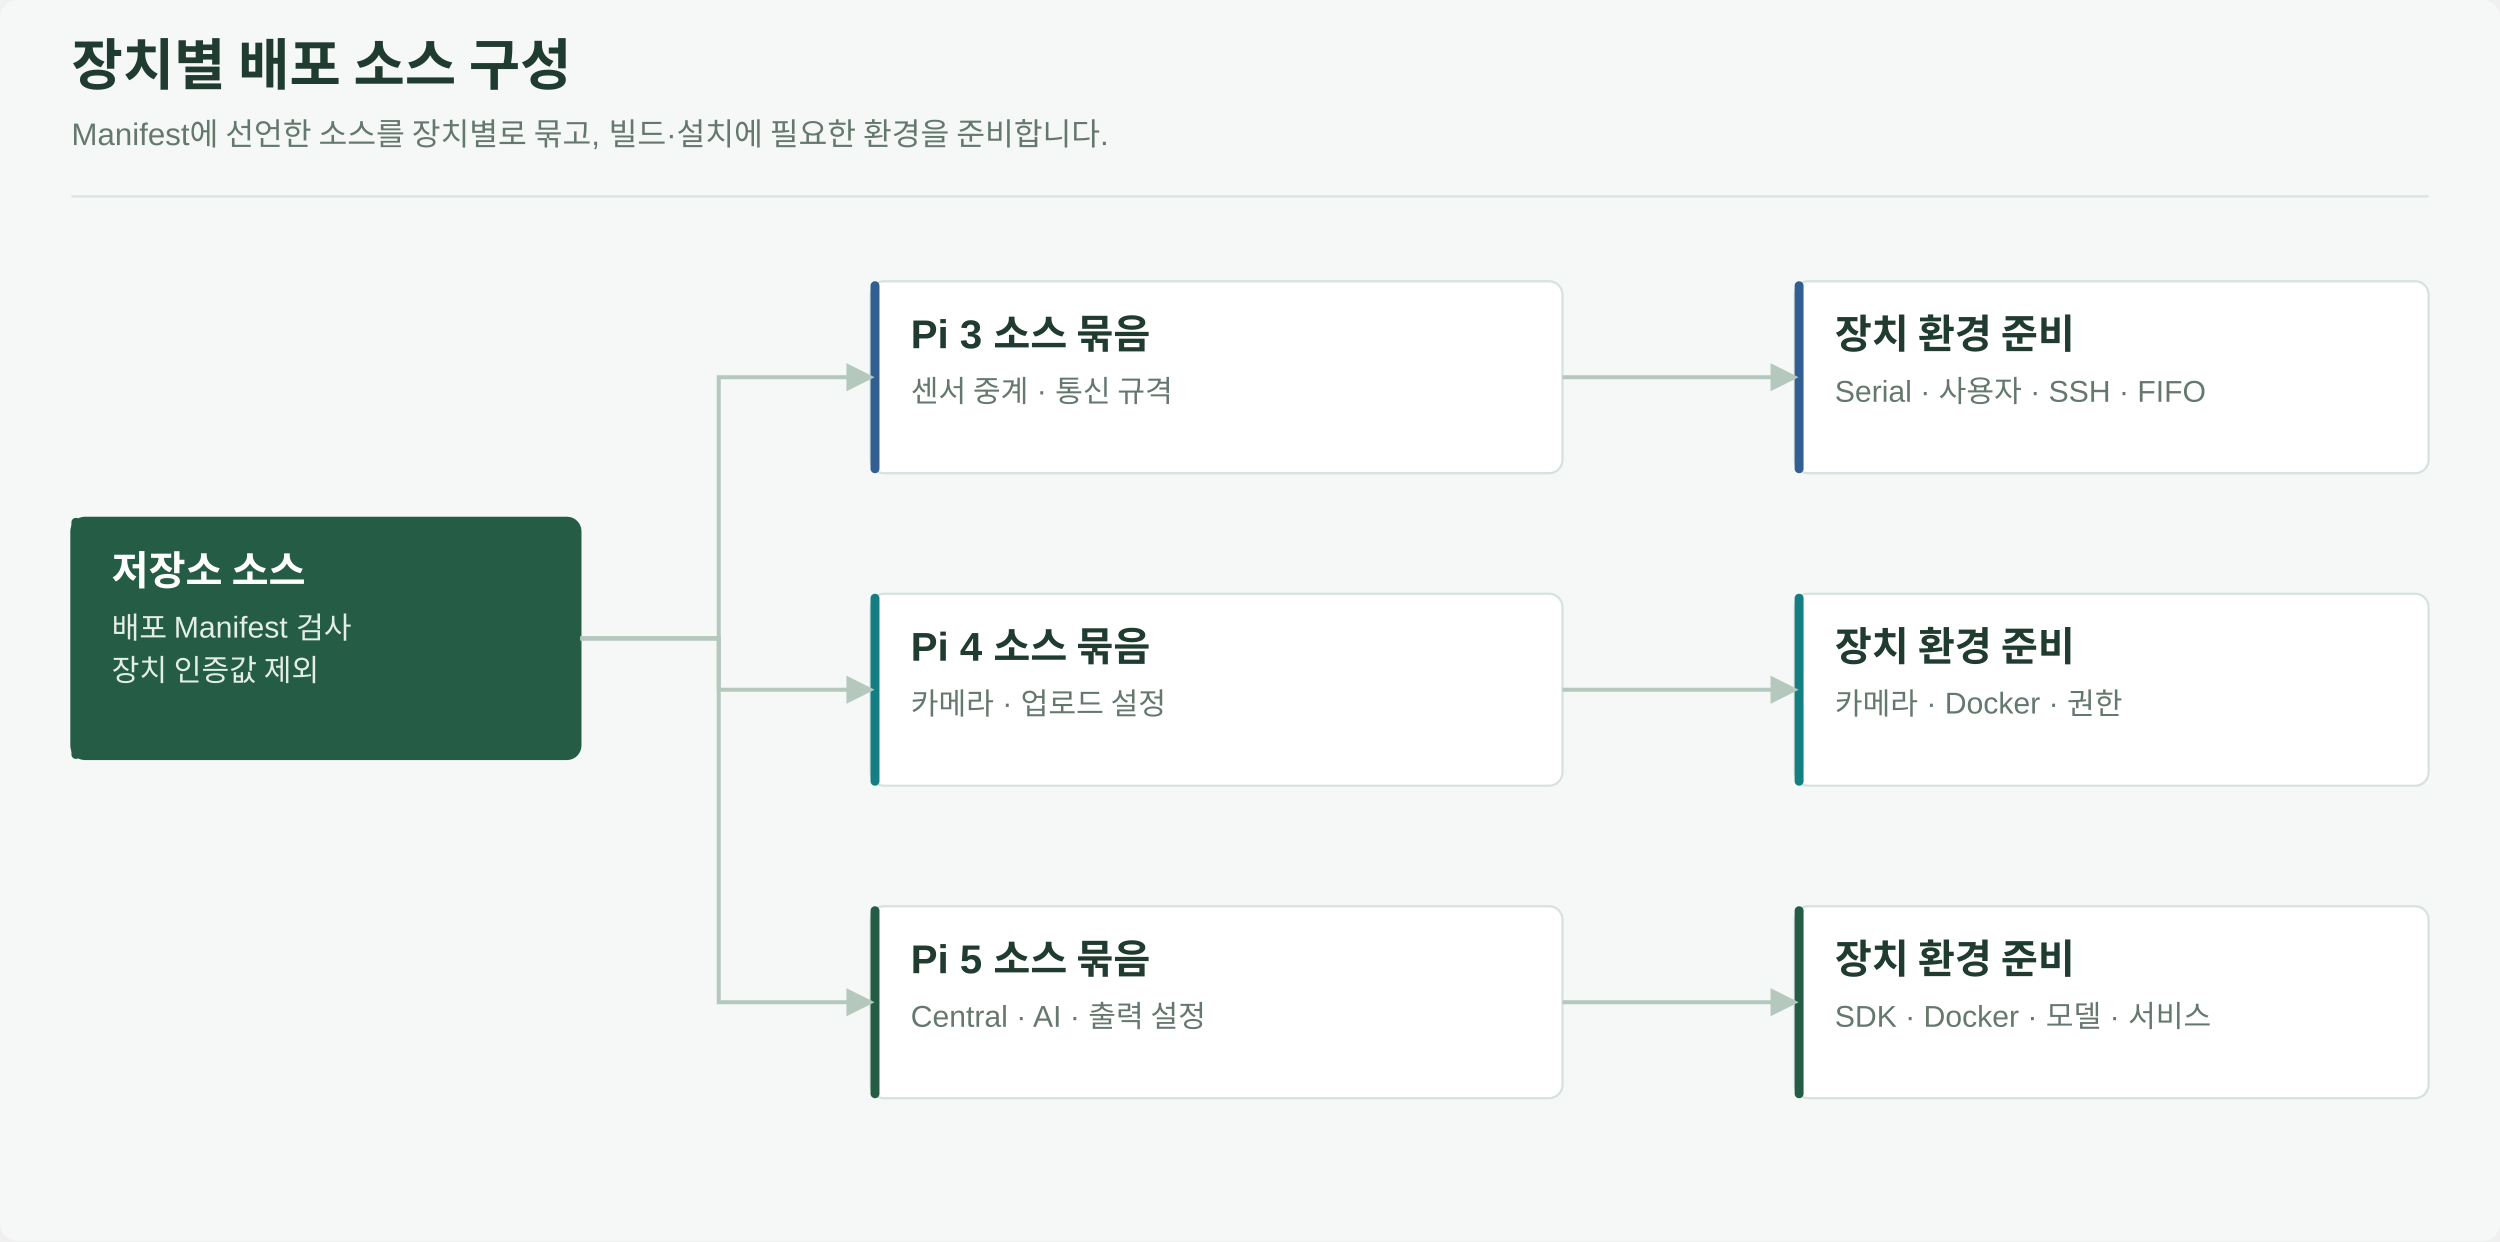
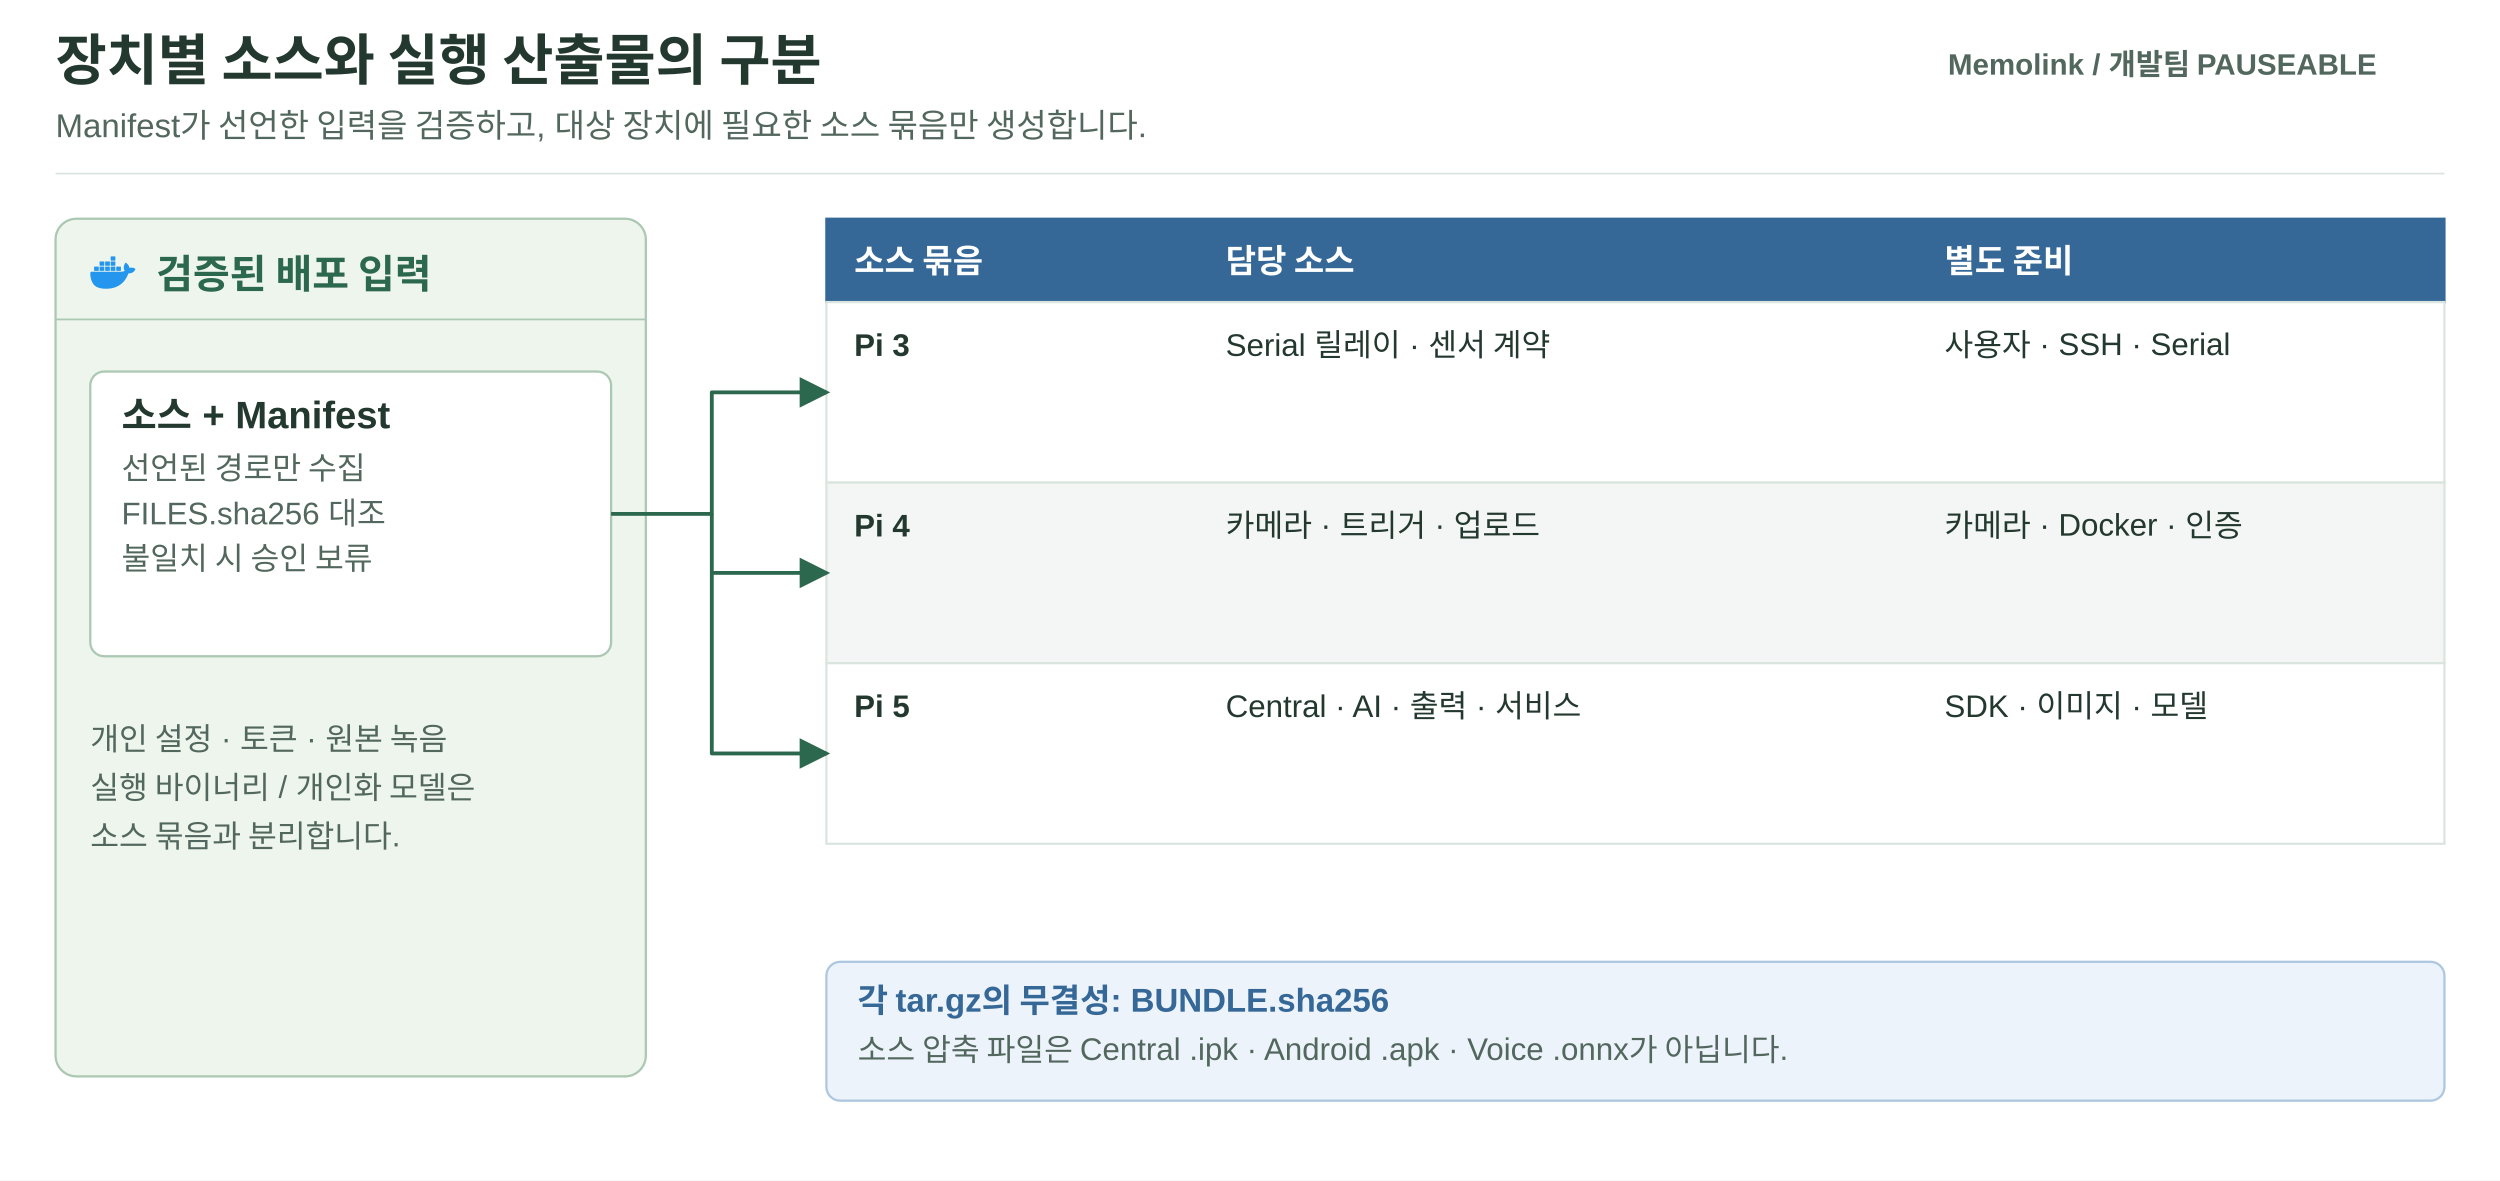
- <svg xmlns="http://www.w3.org/2000/svg" width="1120" height="556" viewBox="0 0 1120 556" role="img" aria-labelledby="title desc">
+ <svg xmlns="http://www.w3.org/2000/svg" width="1440" height="680" viewBox="0 0 1440 680" role="img" aria-labelledby="title desc">
  <defs>
-     <marker id="arrow" markerWidth="7" markerHeight="7" refX="6" refY="3.5" orient="auto">
-       <path d="M0 0L7 3.5L0 7Z" fill="#b4c8bd" />
+     <marker id="arrow-green" markerWidth="8" markerHeight="8" refX="7" refY="4" orient="auto">
+       <path d="M0 0L8 4L0 8Z" fill="#2c684d" />
+     </marker>
+     <marker id="arrow-blue" markerWidth="8" markerHeight="8" refX="7" refY="4" orient="auto">
+       <path d="M0 0L8 4L0 8Z" fill="#356797" />
+     </marker>
+     <marker id="arrow-teal" markerWidth="8" markerHeight="8" refX="7" refY="4" orient="auto">
+       <path d="M0 0L8 4L0 8Z" fill="#087b7d" />
+     </marker>
+     <marker id="arrow-amber" markerWidth="8" markerHeight="8" refX="7" refY="4" orient="auto">
+       <path d="M0 0L8 4L0 8Z" fill="#916013" />
+     </marker>
+     <marker id="arrow-red" markerWidth="8" markerHeight="8" refX="7" refY="4" orient="auto">
+       <path d="M0 0L8 4L0 8Z" fill="#9b4641" />
    </marker>
  </defs>
-   <rect width="1120" height="556" rx="8" fill="#f5f8f6" />
+   <rect width="1440" height="680" fill="#fff" />
  <g font-family="'Malgun Gothic', 'Apple SD Gothic Neo', 'Noto Sans KR', Arial, sans-serif">
-     <text x="32" y="38" fill="#203b30" font-size="25" font-weight="700">장치별 배포 소스 구성</text>
-     <text x="32" y="65" fill="#65786e" font-size="14" font-weight="400">Manifest에 선언한 소스를 장치별로 묶고, 빌드·설치에 필요한 환경을 준비합니다.</text>
-     <path d="M32 88H1088" stroke="#d9e4dd" />
-     <rect x="32" y="232" width="228" height="108" rx="6" fill="#245c45" stroke="#245c45" />
-     <rect x="32" y="232" width="4" height="108" rx="2" fill="#245c45" />
-     <text x="50" y="262" fill="#fff" font-size="18" font-weight="700">저장소 소스</text>
-     <text x="50" y="286" fill="#e4eee8" font-size="13.5" font-weight="400">배포 Manifest 검사</text>
-     <text x="50" y="305" fill="#e4eee8" font-size="13.5" font-weight="400">장치 인증값 제외</text>
-     <rect x="390" y="126" width="310" height="86" rx="6" fill="#fff" stroke="#d6e2db" />
-     <rect x="390" y="126" width="4" height="86" rx="2" fill="#315f92" />
-     <text x="408" y="156" fill="#203b30" font-size="18" font-weight="700">Pi 3 소스 묶음</text>
-     <text x="408" y="180" fill="#65786e" font-size="13.5" font-weight="400">센서 중계 · 통신 규격</text>
-     <path d="M260 286H322V169H390" fill="none" stroke="#b4c8bd" stroke-width="1.8" marker-end="url(#arrow)" />
-     <rect x="804" y="126" width="284" height="86" rx="6" fill="#fff" stroke="#d6e2db" />
-     <rect x="804" y="126" width="4" height="86" rx="2" fill="#315f92" />
-     <text x="822" y="156" fill="#203b30" font-size="18" font-weight="700">장치 환경 준비</text>
-     <text x="822" y="180" fill="#65786e" font-size="13.5" font-weight="400">Serial · 사용자 · SSH · FIFO</text>
-     <path d="M700 169H804" fill="none" stroke="#b4c8bd" stroke-width="1.8" marker-end="url(#arrow)" />
-     <rect x="390" y="266" width="310" height="86" rx="6" fill="#fff" stroke="#d6e2db" />
-     <rect x="390" y="266" width="4" height="86" rx="2" fill="#147f82" />
-     <text x="408" y="296" fill="#203b30" font-size="18" font-weight="700">Pi 4 소스 묶음</text>
-     <text x="408" y="320" fill="#65786e" font-size="13.5" font-weight="400">카메라 · 업로드 설정</text>
-     <path d="M260 286H322V309H390" fill="none" stroke="#b4c8bd" stroke-width="1.8" marker-end="url(#arrow)" />
-     <rect x="804" y="266" width="284" height="86" rx="6" fill="#fff" stroke="#d6e2db" />
-     <rect x="804" y="266" width="4" height="86" rx="2" fill="#147f82" />
-     <text x="822" y="296" fill="#203b30" font-size="18" font-weight="700">장치 환경 준비</text>
-     <text x="822" y="320" fill="#65786e" font-size="13.5" font-weight="400">카메라 · Docker · 권한</text>
-     <path d="M700 309H804" fill="none" stroke="#b4c8bd" stroke-width="1.8" marker-end="url(#arrow)" />
-     <rect x="390" y="406" width="310" height="86" rx="6" fill="#fff" stroke="#d6e2db" />
-     <rect x="390" y="406" width="4" height="86" rx="2" fill="#245c45" />
-     <text x="408" y="436" fill="#203b30" font-size="18" font-weight="700">Pi 5 소스 묶음</text>
-     <text x="408" y="460" fill="#65786e" font-size="13.5" font-weight="400">Central · AI · 출력 설정</text>
-     <path d="M260 286H322V449H390" fill="none" stroke="#b4c8bd" stroke-width="1.8" marker-end="url(#arrow)" />
-     <rect x="804" y="406" width="284" height="86" rx="6" fill="#fff" stroke="#d6e2db" />
-     <rect x="804" y="406" width="4" height="86" rx="2" fill="#245c45" />
-     <text x="822" y="436" fill="#203b30" font-size="18" font-weight="700">장치 환경 준비</text>
-     <text x="822" y="460" fill="#65786e" font-size="13.5" font-weight="400">SDK · Docker · 모델 · 서비스</text>
-     <path d="M700 449H804" fill="none" stroke="#b4c8bd" stroke-width="1.8" marker-end="url(#arrow)" />
+     <text x="32" y="46" font-size="32" font-weight="700" fill="#23382f" data-max-width="1040">장치별 소스와 실행 산출물의 구분</text>
+     <text x="1122" y="43" font-size="17" font-weight="700" fill="#52675d" data-max-width="286">Memolink / 개발팀 PAUSEABLE</text>
+     <text x="32" y="79" font-size="19" font-weight="400" fill="#52675d" data-max-width="1376">Manifest가 선언한 입력을 검증하고, 대상 장치에 필요한 소스 묶음만 생성합니다.</text>
+     <path d="M32 100H1408" stroke="#dbe5df" />
+     <rect x="32" y="126" width="340" height="494" rx="12" fill="#edf5ec" stroke="#abc8b2" stroke-width="1.3" />
+     <g transform="translate(52 144) scale(1.083333)" fill="#2496ED">
+       <path d="M13.983 11.078h2.119a.186.186 0 00.186-.185V9.006a.186.186 0 00-.186-.186h-2.119a.185.185 0 00-.185.185v1.888c0 .102.083.185.185.185m-2.954-5.43h2.118a.186.186 0 00.186-.186V3.574a.186.186 0 00-.186-.185h-2.118a.185.185 0 00-.185.185v1.888c0 .102.082.185.185.185m0 2.716h2.118a.187.187 0 00.186-.186V6.29a.186.186 0 00-.186-.185h-2.118a.185.185 0 00-.185.185v1.887c0 .102.082.185.185.186m-2.93 0h2.12a.186.186 0 00.184-.186V6.29a.185.185 0 00-.185-.185H8.1a.185.185 0 00-.185.185v1.887c0 .102.083.185.185.186m-2.964 0h2.119a.186.186 0 00.185-.186V6.29a.185.185 0 00-.185-.185H5.136a.186.186 0 00-.186.185v1.887c0 .102.084.185.186.186m5.893 2.715h2.118a.186.186 0 00.186-.185V9.006a.186.186 0 00-.186-.186h-2.118a.185.185 0 00-.185.185v1.888c0 .102.082.185.185.185m-2.93 0h2.12a.185.185 0 00.184-.185V9.006a.185.185 0 00-.184-.186h-2.12a.185.185 0 00-.184.185v1.888c0 .102.083.185.185.185m-2.964 0h2.119a.185.185 0 00.185-.185V9.006a.185.185 0 00-.184-.186h-2.12a.186.186 0 00-.186.186v1.887c0 .102.084.185.186.185m-2.92 0h2.12a.185.185 0 00.184-.185V9.006a.185.185 0 00-.184-.186h-2.12a.185.185 0 00-.184.185v1.888c0 .102.082.185.185.185M23.763 9.89c-.065-.051-.672-.51-1.954-.51-.338.001-.676.03-1.01.087-.248-1.7-1.653-2.53-1.716-2.566l-.344-.199-.226.327c-.284.438-.49.922-.612 1.43-.23.97-.09 1.882.403 2.661-.595.332-1.55.413-1.744.42H.751a.751.751 0 00-.75.748 11.376 11.376 0 00.692 4.062c.545 1.428 1.355 2.48 2.41 3.124 1.18.723 3.1 1.137 5.275 1.137.983.003 1.963-.086 2.93-.266a12.248 12.248 0 003.823-1.389c.98-.567 1.86-1.288 2.61-2.136 1.252-1.418 1.998-2.997 2.553-4.4h.221c1.372 0 2.215-.549 2.68-1.009.309-.293.55-.65.707-1.046l.098-.288Z" />
+     </g>
+     <text x="90" y="166" font-size="23" font-weight="700" fill="#2c684d" data-max-width="262">검증된 배포 입력</text>
+     <path d="M32 184H372" stroke="#abc8b2" />
+     <rect x="52" y="214" width="300" height="164" rx="8" fill="#fff" stroke="#abc8b2" stroke-width="1.3" />
+     <text x="70" y="247" font-size="22" font-weight="700" fill="#23382f" data-max-width="264">소스 + Manifest</text>
+     <text x="70" y="276" font-size="18" font-weight="400" fill="#52675d" data-max-width="264">선언된 경로만 수집</text>
+     <text x="70" y="302" font-size="18" font-weight="400" fill="#52675d" data-max-width="264">FILES.sha256 대조</text>
+     <text x="70" y="328" font-size="18" font-weight="400" fill="#52675d" data-max-width="264">불일치 시 승인 보류</text>
+     <text x="52" y="432" font-size="18" font-weight="400" fill="#52675d" data-max-width="300">개인 설정 · 토큰 · 원본 녹음</text>
+     <text x="52" y="460" font-size="18" font-weight="400" fill="#52675d" data-max-width="300">실행 바이너리 / 개인화 모델은</text>
+     <text x="52" y="488" font-size="18" font-weight="400" fill="#52675d" data-max-width="300">소스 묶음과 분리합니다.</text>
+     <rect x="476" y="126" width="932" height="48" rx="0" fill="#356797" stroke="#356797" stroke-width="1.3" />
+     <text x="492" y="157" font-size="19" font-weight="700" fill="#fff" data-max-width="182">소스 묶음</text>
+     <text x="706" y="157" font-size="19" font-weight="700" fill="#fff" data-max-width="382">담당 소스</text>
+     <text x="1120" y="157" font-size="19" font-weight="700" fill="#fff" data-max-width="272">별도 준비</text>
+     <rect x="476" y="174" width="932" height="104" rx="0" fill="#fff" stroke="#dbe5df" stroke-width="1.3" />
+     <text x="492" y="205" font-size="18" font-weight="700" fill="#23382f" data-max-width="182">Pi 3</text>
+     <text x="706" y="205" font-size="18" font-weight="400" fill="#23382f" data-max-width="382">Serial 릴레이 · 센서 계약</text>
+     <text x="1120" y="205" font-size="18" font-weight="400" fill="#23382f" data-max-width="272">사용자 · SSH · Serial</text>
+     <rect x="476" y="278" width="932" height="104" rx="0" fill="#f3f6f4" stroke="#dbe5df" stroke-width="1.3" />
+     <text x="492" y="309" font-size="18" font-weight="700" fill="#23382f" data-max-width="182">Pi 4</text>
+     <text x="706" y="309" font-size="18" font-weight="400" fill="#23382f" data-max-width="382">카메라 · 트리거 · 업로드</text>
+     <text x="1120" y="309" font-size="18" font-weight="400" fill="#23382f" data-max-width="272">카메라 · Docker · 인증</text>
+     <rect x="476" y="382" width="932" height="104" rx="0" fill="#fff" stroke="#dbe5df" stroke-width="1.3" />
+     <text x="492" y="413" font-size="18" font-weight="700" fill="#23382f" data-max-width="182">Pi 5</text>
+     <text x="706" y="413" font-size="18" font-weight="400" fill="#23382f" data-max-width="382">Central · AI · 출력 · 서비스</text>
+     <text x="1120" y="413" font-size="18" font-weight="400" fill="#23382f" data-max-width="272">SDK · 이미지 · 모델</text>
+     <path d="M352 296H410V226H476" fill="none" stroke="#2c684d" stroke-width="2.2" stroke-linejoin="round" marker-end="url(#arrow-green)" />
+     <path d="M410 296V330H476" fill="none" stroke="#2c684d" stroke-width="2.2" stroke-linejoin="round" marker-end="url(#arrow-green)" />
+     <path d="M410 330V434H476" fill="none" stroke="#2c684d" stroke-width="2.2" stroke-linejoin="round" marker-end="url(#arrow-green)" />
+     <rect x="476" y="554" width="932" height="80" rx="8" fill="#edf3fb" stroke="#adc7e1" stroke-width="1.3" />
+     <text x="494" y="583" font-size="19" font-weight="700" fill="#356797" data-max-width="896">각 tar.gz의 무결성: BUNDLE.sha256</text>
+     <text x="494" y="611" font-size="18" font-weight="400" fill="#52675d" data-max-width="896">소스 압축 파일은 Central .ipk · Android .apk · Voice .onnx가 아닙니다.</text>
  </g>
</svg>
